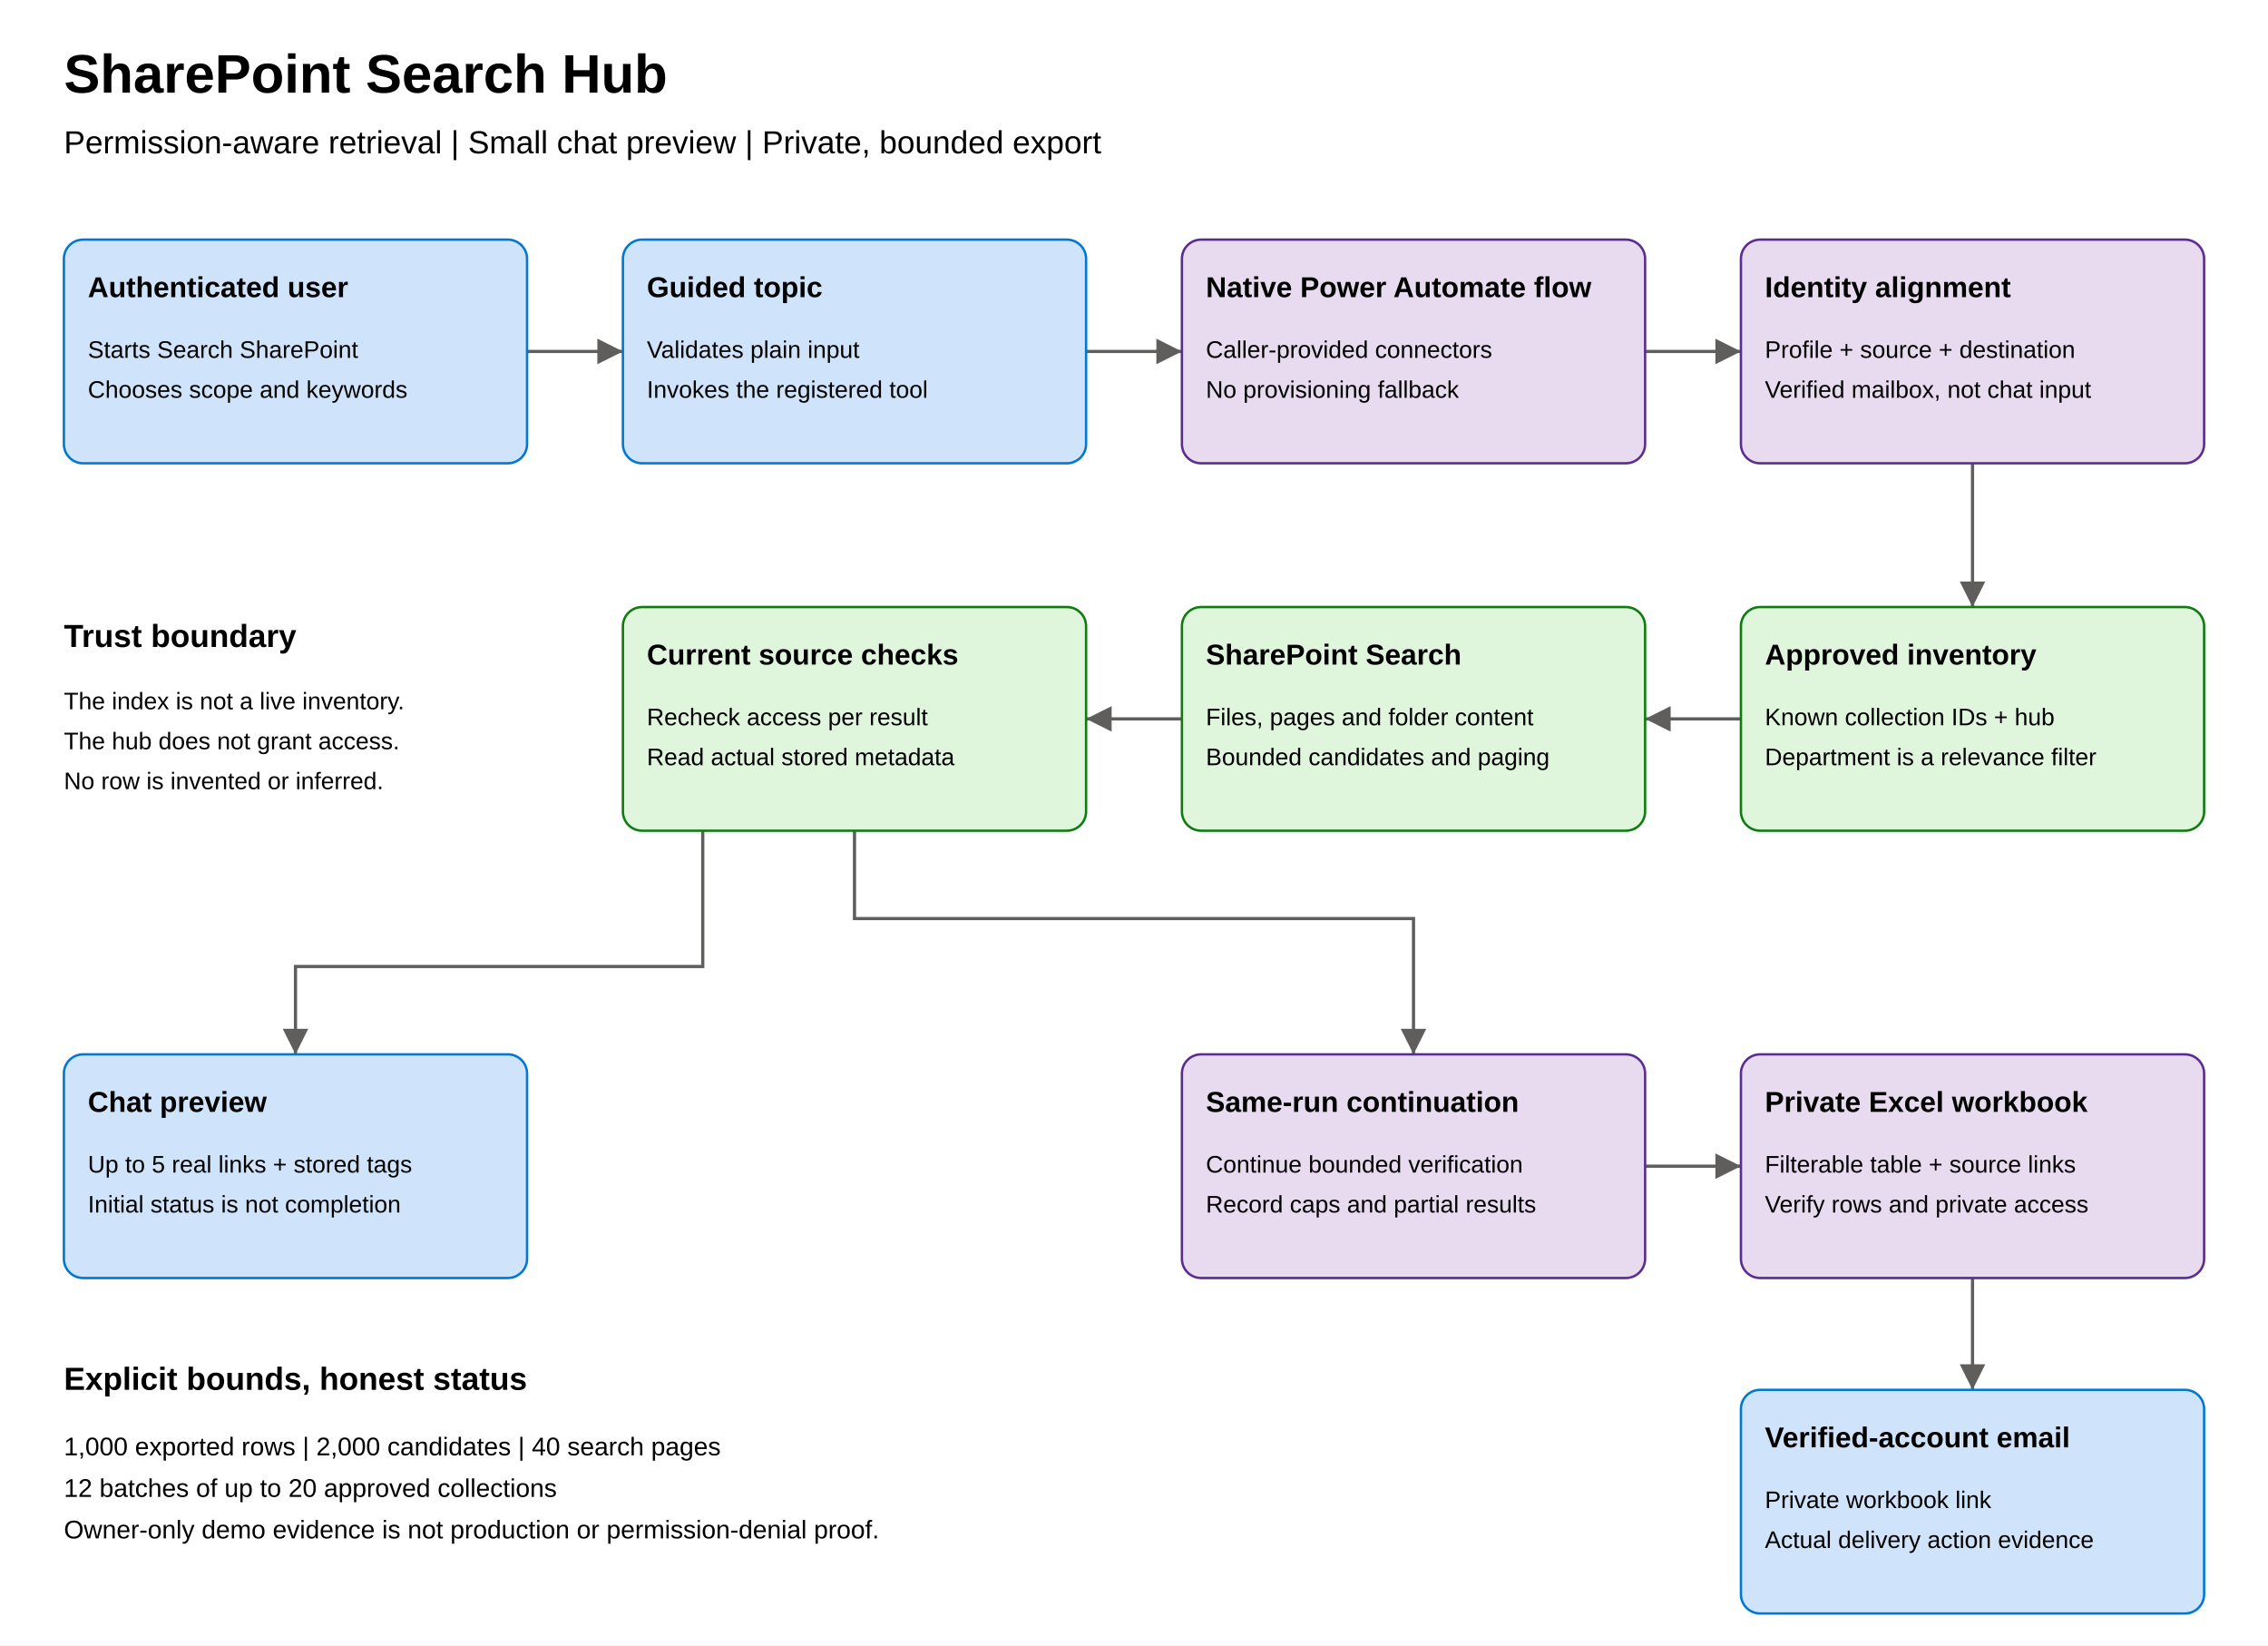
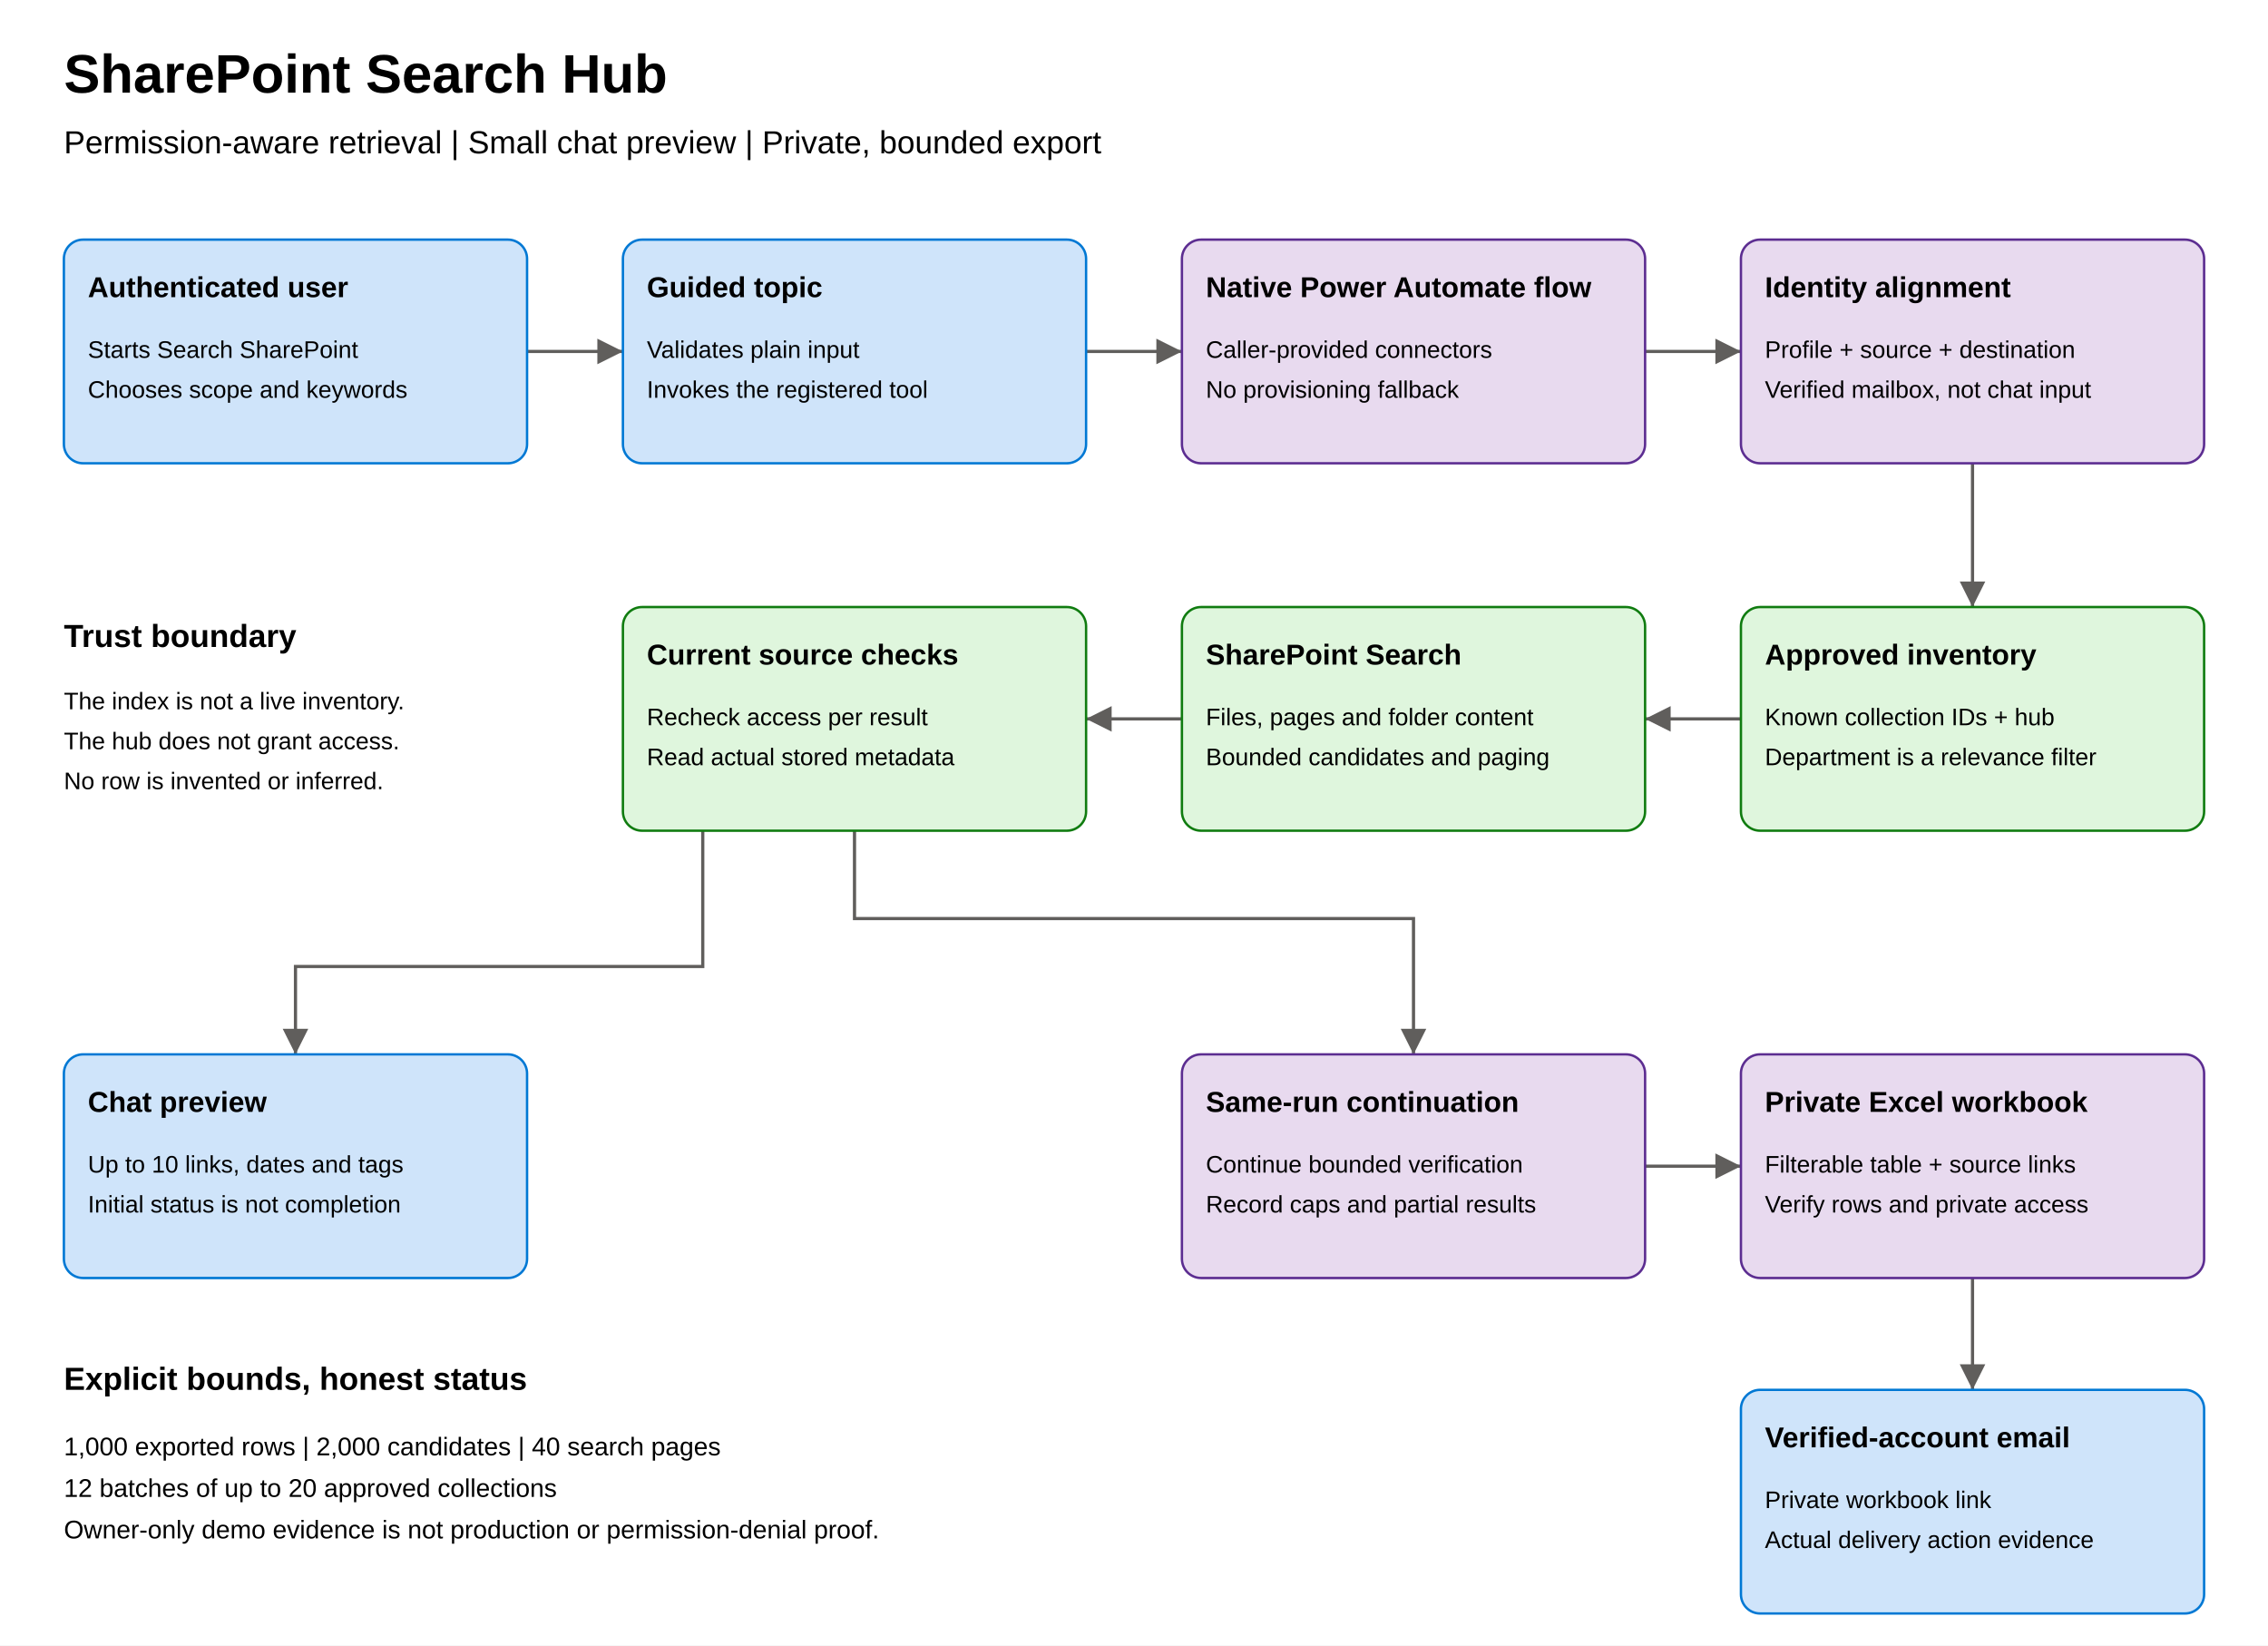
<svg xmlns="http://www.w3.org/2000/svg" width="1420" height="1030" viewBox="0 0 1420 1030" role="img" aria-labelledby="title description">
  <defs>
    <marker id="arrow" markerWidth="10" markerHeight="10" refX="8" refY="4" orient="auto">
      <path d="M0,0 L8,4 L0,8 Z" fill="#605E5C" />
    </marker>
  </defs>
  <rect width="1420" height="1030" fill="#ffffff" />
  <text x="40" y="58" fill="#000000" font-family="Arial, Helvetica, sans-serif" font-size="34" font-weight="700">SharePoint Search Hub</text>
  <text x="40" y="96" fill="#000000" font-family="Arial, Helvetica, sans-serif" font-size="20" font-weight="400">Permission-aware retrieval  |  Small chat preview  |  Private, bounded export</text>
  <polyline points="330,220 390,220" fill="none" stroke="#605E5C" stroke-width="2" marker-end="url(#arrow)" />
  <polyline points="680,220 740,220" fill="none" stroke="#605E5C" stroke-width="2" marker-end="url(#arrow)" />
  <polyline points="1030,220 1090,220" fill="none" stroke="#605E5C" stroke-width="2" marker-end="url(#arrow)" />
  <polyline points="1235,290 1235,380" fill="none" stroke="#605E5C" stroke-width="2" marker-end="url(#arrow)" />
  <polyline points="1090,450 1030,450" fill="none" stroke="#605E5C" stroke-width="2" marker-end="url(#arrow)" />
  <polyline points="740,450 680,450" fill="none" stroke="#605E5C" stroke-width="2" marker-end="url(#arrow)" />
  <polyline points="440,520 440,605 185,605 185,660" fill="none" stroke="#605E5C" stroke-width="2" marker-end="url(#arrow)" />
  <polyline points="535,520 535,575 885,575 885,660" fill="none" stroke="#605E5C" stroke-width="2" marker-end="url(#arrow)" />
  <polyline points="1030,730 1090,730" fill="none" stroke="#605E5C" stroke-width="2" marker-end="url(#arrow)" />
  <polyline points="1235,800 1235,870" fill="none" stroke="#605E5C" stroke-width="2" marker-end="url(#arrow)" />
  <rect x="40" y="150" width="290" height="140" rx="12" fill="#CFE4FA" stroke="#0078D4" stroke-width="1.5" />
  <text x="55" y="186" fill="#000000" font-family="Arial, Helvetica, sans-serif" font-size="18" font-weight="700">Authenticated user</text>
  <text x="55" y="224" fill="#000000" font-family="Arial, Helvetica, sans-serif" font-size="15" font-weight="400">Starts Search SharePoint</text>
  <text x="55" y="249" fill="#000000" font-family="Arial, Helvetica, sans-serif" font-size="15" font-weight="400">Chooses scope and keywords</text>
  <rect x="390" y="150" width="290" height="140" rx="12" fill="#CFE4FA" stroke="#0078D4" stroke-width="1.5" />
  <text x="405" y="186" fill="#000000" font-family="Arial, Helvetica, sans-serif" font-size="18" font-weight="700">Guided topic</text>
  <text x="405" y="224" fill="#000000" font-family="Arial, Helvetica, sans-serif" font-size="15" font-weight="400">Validates plain input</text>
  <text x="405" y="249" fill="#000000" font-family="Arial, Helvetica, sans-serif" font-size="15" font-weight="400">Invokes the registered tool</text>
  <rect x="740" y="150" width="290" height="140" rx="12" fill="#E8DAEF" stroke="#5C2D91" stroke-width="1.5" />
  <text x="755" y="186" fill="#000000" font-family="Arial, Helvetica, sans-serif" font-size="18" font-weight="700">Native Power Automate flow</text>
  <text x="755" y="224" fill="#000000" font-family="Arial, Helvetica, sans-serif" font-size="15" font-weight="400">Caller-provided connectors</text>
  <text x="755" y="249" fill="#000000" font-family="Arial, Helvetica, sans-serif" font-size="15" font-weight="400">No provisioning fallback</text>
  <rect x="1090" y="150" width="290" height="140" rx="12" fill="#E8DAEF" stroke="#5C2D91" stroke-width="1.5" />
  <text x="1105" y="186" fill="#000000" font-family="Arial, Helvetica, sans-serif" font-size="18" font-weight="700">Identity alignment</text>
  <text x="1105" y="224" fill="#000000" font-family="Arial, Helvetica, sans-serif" font-size="15" font-weight="400">Profile + source + destination</text>
  <text x="1105" y="249" fill="#000000" font-family="Arial, Helvetica, sans-serif" font-size="15" font-weight="400">Verified mailbox, not chat input</text>
  <rect x="1090" y="380" width="290" height="140" rx="12" fill="#DFF6DD" stroke="#107C10" stroke-width="1.5" />
  <text x="1105" y="416" fill="#000000" font-family="Arial, Helvetica, sans-serif" font-size="18" font-weight="700">Approved inventory</text>
  <text x="1105" y="454" fill="#000000" font-family="Arial, Helvetica, sans-serif" font-size="15" font-weight="400">Known collection IDs + hub</text>
  <text x="1105" y="479" fill="#000000" font-family="Arial, Helvetica, sans-serif" font-size="15" font-weight="400">Department is a relevance filter</text>
  <rect x="740" y="380" width="290" height="140" rx="12" fill="#DFF6DD" stroke="#107C10" stroke-width="1.5" />
  <text x="755" y="416" fill="#000000" font-family="Arial, Helvetica, sans-serif" font-size="18" font-weight="700">SharePoint Search</text>
  <text x="755" y="454" fill="#000000" font-family="Arial, Helvetica, sans-serif" font-size="15" font-weight="400">Files, pages and folder content</text>
  <text x="755" y="479" fill="#000000" font-family="Arial, Helvetica, sans-serif" font-size="15" font-weight="400">Bounded candidates and paging</text>
  <rect x="390" y="380" width="290" height="140" rx="12" fill="#DFF6DD" stroke="#107C10" stroke-width="1.5" />
  <text x="405" y="416" fill="#000000" font-family="Arial, Helvetica, sans-serif" font-size="18" font-weight="700">Current source checks</text>
  <text x="405" y="454" fill="#000000" font-family="Arial, Helvetica, sans-serif" font-size="15" font-weight="400">Recheck access per result</text>
  <text x="405" y="479" fill="#000000" font-family="Arial, Helvetica, sans-serif" font-size="15" font-weight="400">Read actual stored metadata</text>
  <rect x="40" y="660" width="290" height="140" rx="12" fill="#CFE4FA" stroke="#0078D4" stroke-width="1.5" />
  <text x="55" y="696" fill="#000000" font-family="Arial, Helvetica, sans-serif" font-size="18" font-weight="700">Chat preview</text>
-   <text x="55" y="734" fill="#000000" font-family="Arial, Helvetica, sans-serif" font-size="15" font-weight="400">Up to 5 real links + stored tags</text>
+   <text x="55" y="734" fill="#000000" font-family="Arial, Helvetica, sans-serif" font-size="15" font-weight="400">Up to 10 links, dates and tags</text>
  <text x="55" y="759" fill="#000000" font-family="Arial, Helvetica, sans-serif" font-size="15" font-weight="400">Initial status is not completion</text>
  <rect x="740" y="660" width="290" height="140" rx="12" fill="#E8DAEF" stroke="#5C2D91" stroke-width="1.5" />
  <text x="755" y="696" fill="#000000" font-family="Arial, Helvetica, sans-serif" font-size="18" font-weight="700">Same-run continuation</text>
  <text x="755" y="734" fill="#000000" font-family="Arial, Helvetica, sans-serif" font-size="15" font-weight="400">Continue bounded verification</text>
  <text x="755" y="759" fill="#000000" font-family="Arial, Helvetica, sans-serif" font-size="15" font-weight="400">Record caps and partial results</text>
  <rect x="1090" y="660" width="290" height="140" rx="12" fill="#E8DAEF" stroke="#5C2D91" stroke-width="1.5" />
  <text x="1105" y="696" fill="#000000" font-family="Arial, Helvetica, sans-serif" font-size="18" font-weight="700">Private Excel workbook</text>
  <text x="1105" y="734" fill="#000000" font-family="Arial, Helvetica, sans-serif" font-size="15" font-weight="400">Filterable table + source links</text>
  <text x="1105" y="759" fill="#000000" font-family="Arial, Helvetica, sans-serif" font-size="15" font-weight="400">Verify rows and private access</text>
  <rect x="1090" y="870" width="290" height="140" rx="12" fill="#CFE4FA" stroke="#0078D4" stroke-width="1.5" />
  <text x="1105" y="906" fill="#000000" font-family="Arial, Helvetica, sans-serif" font-size="18" font-weight="700">Verified-account email</text>
  <text x="1105" y="944" fill="#000000" font-family="Arial, Helvetica, sans-serif" font-size="15" font-weight="400">Private workbook link</text>
  <text x="1105" y="969" fill="#000000" font-family="Arial, Helvetica, sans-serif" font-size="15" font-weight="400">Actual delivery action evidence</text>
  <text x="40" y="405" fill="#000000" font-family="Arial, Helvetica, sans-serif" font-size="20" font-weight="700">Trust boundary</text>
  <text x="40" y="444" fill="#000000" font-family="Arial, Helvetica, sans-serif" font-size="15" font-weight="400">The index is not a live inventory.</text>
  <text x="40" y="469" fill="#000000" font-family="Arial, Helvetica, sans-serif" font-size="15" font-weight="400">The hub does not grant access.</text>
  <text x="40" y="494" fill="#000000" font-family="Arial, Helvetica, sans-serif" font-size="15" font-weight="400">No row is invented or inferred.</text>
  <text x="40" y="870" fill="#000000" font-family="Arial, Helvetica, sans-serif" font-size="20" font-weight="700">Explicit bounds, honest status</text>
  <text x="40" y="911" fill="#000000" font-family="Arial, Helvetica, sans-serif" font-size="16" font-weight="400">1,000 exported rows  |  2,000 candidates  |  40 search pages</text>
  <text x="40" y="937" fill="#000000" font-family="Arial, Helvetica, sans-serif" font-size="16" font-weight="400">12 batches of up to 20 approved collections</text>
  <text x="40" y="963" fill="#000000" font-family="Arial, Helvetica, sans-serif" font-size="16" font-weight="400">Owner-only demo evidence is not production or permission-denial proof.</text>
</svg>
